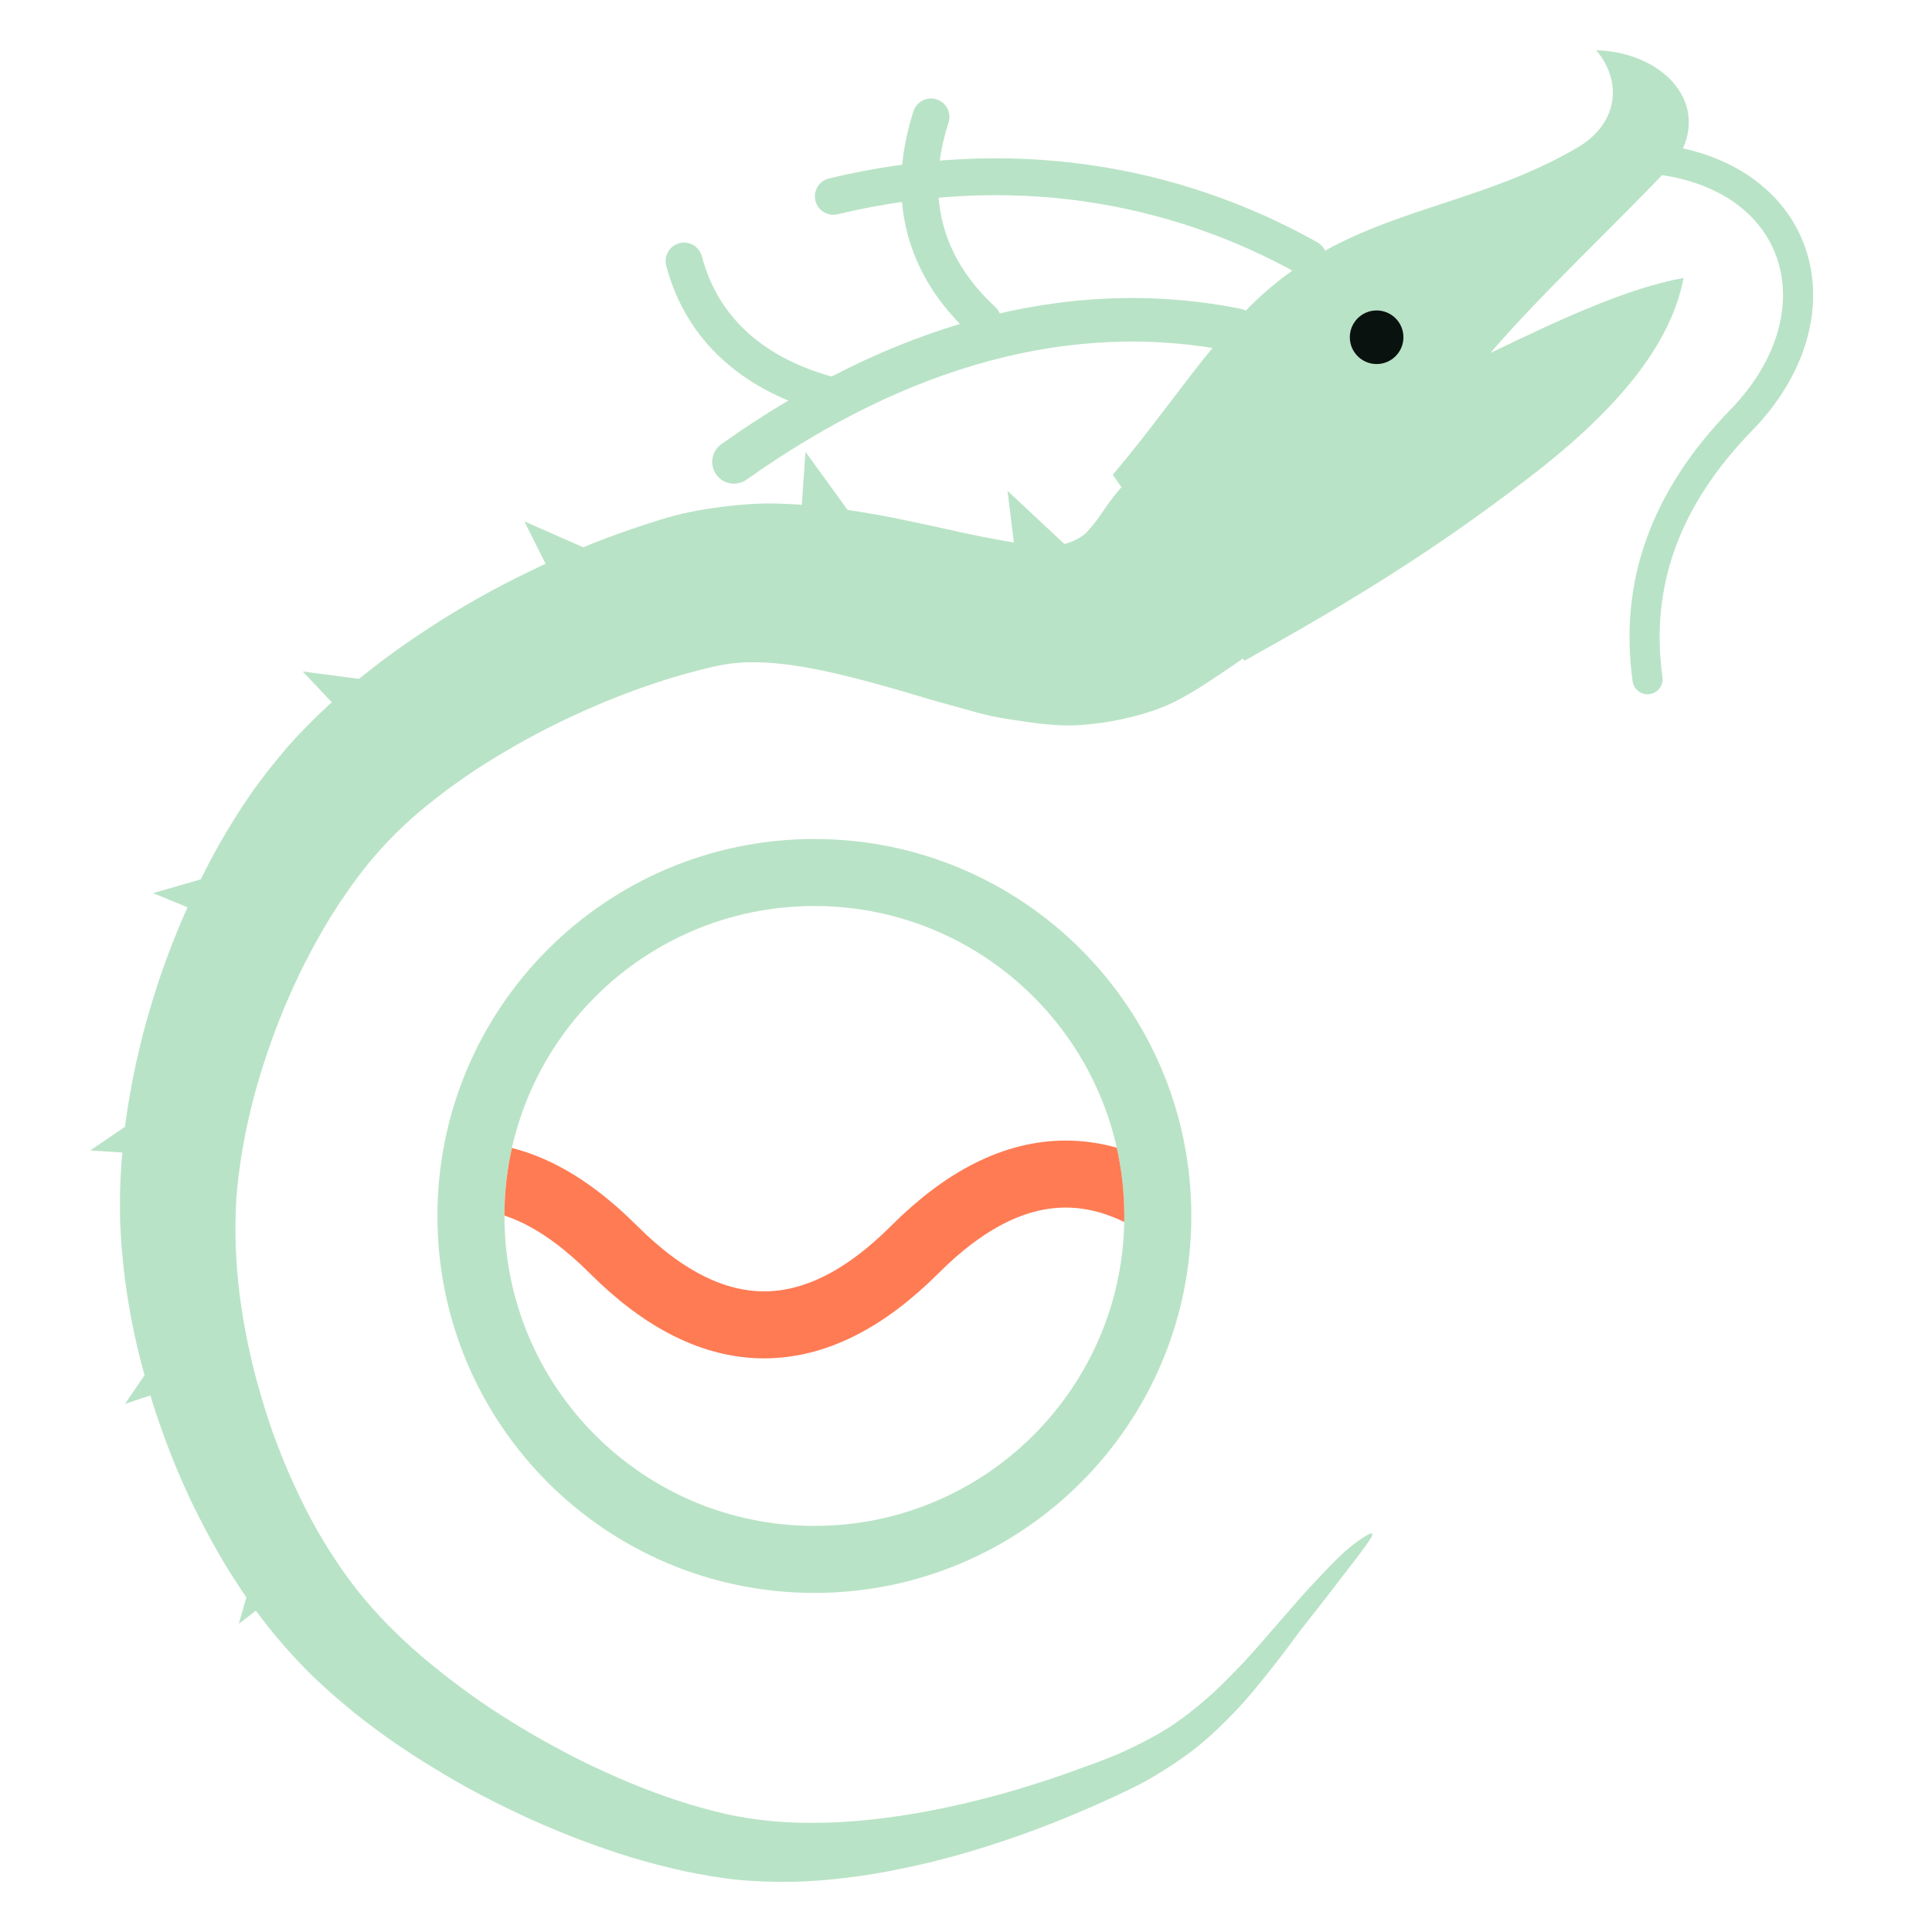
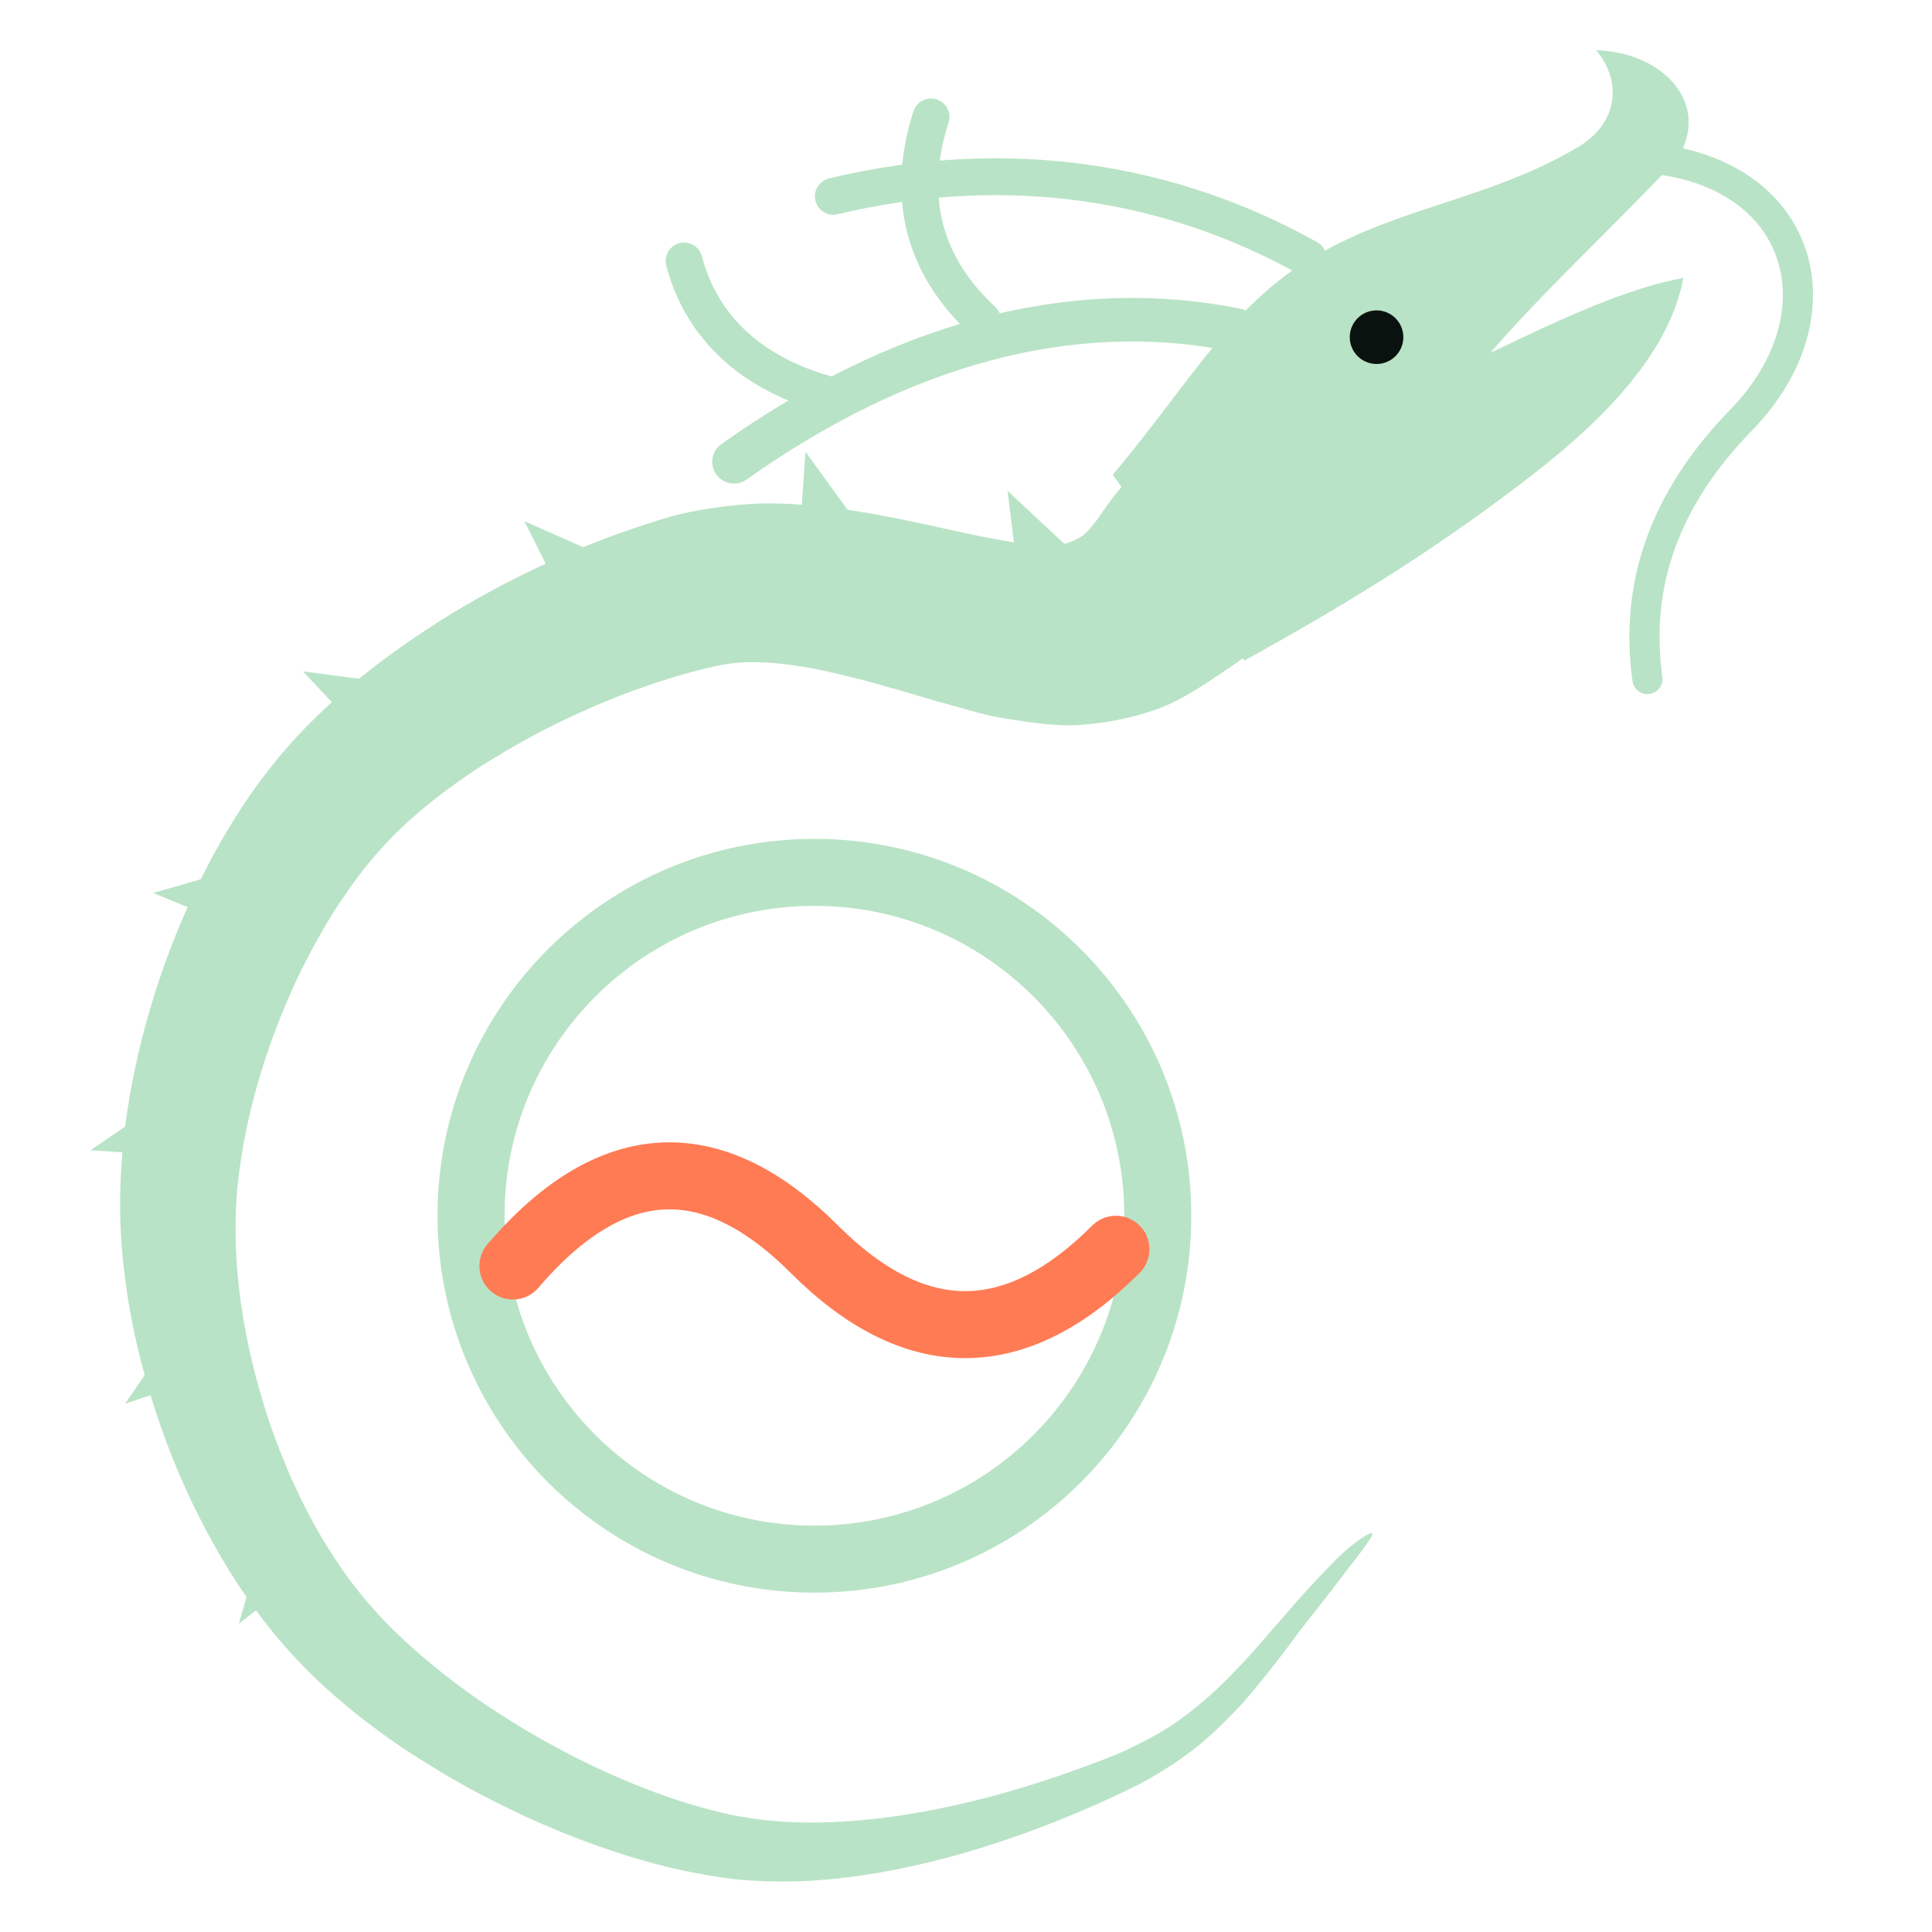
- <svg xmlns="http://www.w3.org/2000/svg" viewBox="-48.61 -72.58 115.32 115.32" width="240" height="240" role="img" aria-label="CAS-Canglong logo">
+ <svg xmlns="http://www.w3.org/2000/svg" viewBox="-48.62 -72.58 115.34 115.34" width="240" height="240" role="img" aria-label="CAS-Canglong logo">
  <circle cx="0" cy="0" r="20.5" fill="none" stroke="#B9E3C6" stroke-width="4" />
-   <clipPath id="g120">
-     <circle cx="0" cy="0" r="18.5" />
-   </clipPath>
-   <path clip-path="url(#g120)" d="M-30,3 C-24,-4 -18,-4 -12,2 C-6,8 0,8 6,2 C12,-4 18,-4 24,2" fill="none" stroke="#FF7B54" stroke-width="4" stroke-linecap="round" />
-   <path d="M21.1,-46.51 C20.13,-45.45 18.93,-44.2 18.19,-43.34 C17.46,-42.48 17.1,-41.82 16.71,-41.34 C16.32,-40.87 16.22,-40.73 15.87,-40.51 C15.52,-40.3 15.16,-40.13 14.62,-40.06 C14.09,-39.99 13.43,-40.02 12.65,-40.1 C11.86,-40.18 10.88,-40.38 9.93,-40.56 C8.97,-40.75 7.96,-40.99 6.92,-41.21 C5.89,-41.42 4.82,-41.67 3.71,-41.86 C2.6,-42.05 1.45,-42.25 0.26,-42.36 C-0.94,-42.47 -2.19,-42.57 -3.47,-42.51 C-4.76,-42.45 -6.23,-42.26 -7.46,-42.01 C-8.69,-41.76 -9.75,-41.38 -10.85,-41.02 C-11.94,-40.65 -12.99,-40.25 -14.03,-39.82 C-15.07,-39.39 -16.08,-38.92 -17.09,-38.43 C-18.09,-37.95 -19.08,-37.43 -20.06,-36.88 C-21.03,-36.33 -21.99,-35.76 -22.93,-35.14 C-23.87,-34.53 -24.8,-33.89 -25.71,-33.21 C-26.61,-32.53 -27.5,-31.82 -28.37,-31.06 C-29.23,-30.29 -30.08,-29.48 -30.88,-28.62 C-31.68,-27.76 -32.45,-26.81 -33.15,-25.87 C-33.85,-24.93 -34.47,-23.96 -35.06,-22.98 C-35.65,-22 -36.18,-21 -36.68,-19.99 C-37.18,-18.98 -37.64,-17.96 -38.06,-16.92 C-38.49,-15.88 -38.87,-14.83 -39.22,-13.77 C-39.56,-12.71 -39.88,-11.64 -40.15,-10.56 C-40.42,-9.48 -40.66,-8.38 -40.85,-7.28 C-41.05,-6.17 -41.2,-5.05 -41.3,-3.92 C-41.4,-2.79 -41.46,-1.63 -41.45,-0.49 C-41.45,0.65 -41.37,1.8 -41.25,2.93 C-41.13,4.06 -40.96,5.17 -40.75,6.26 C-40.54,7.36 -40.28,8.44 -39.98,9.51 C-39.69,10.58 -39.36,11.63 -38.99,12.67 C-38.63,13.71 -38.22,14.74 -37.78,15.75 C-37.34,16.76 -36.86,17.76 -36.34,18.73 C-35.82,19.71 -35.27,20.68 -34.67,21.61 C-34.07,22.55 -33.43,23.47 -32.73,24.36 C-32.04,25.24 -31.28,26.11 -30.5,26.91 C-29.72,27.72 -28.88,28.47 -28.03,29.18 C-27.19,29.9 -26.31,30.55 -25.42,31.19 C-24.53,31.82 -23.62,32.41 -22.69,32.97 C-21.77,33.54 -20.83,34.07 -19.88,34.57 C-18.93,35.07 -17.96,35.54 -16.98,35.99 C-16,36.43 -15.01,36.85 -14,37.23 C-13,37.61 -11.98,37.96 -10.95,38.28 C-9.91,38.59 -8.87,38.87 -7.8,39.1 C-6.73,39.32 -5.63,39.52 -4.53,39.63 C-3.44,39.73 -2.31,39.76 -1.22,39.74 C-0.13,39.72 0.95,39.62 2.02,39.49 C3.09,39.36 4.15,39.18 5.2,38.96 C6.24,38.75 7.28,38.5 8.3,38.22 C9.32,37.94 10.33,37.63 11.33,37.29 C12.33,36.96 13.32,36.59 14.29,36.21 C15.27,35.82 16.24,35.41 17.2,34.98 C18.15,34.54 19.12,34.11 20.05,33.58 C20.97,33.04 21.91,32.43 22.75,31.77 C23.6,31.1 24.38,30.34 25.11,29.58 C25.85,28.81 26.51,27.99 27.16,27.17 C27.82,26.36 28.42,25.52 29.04,24.7 C29.67,23.89 30.22,23.22 30.93,22.28 C31.63,21.35 33.13,19.49 33.29,19.08 C33.45,18.67 32.51,19.33 31.91,19.82 C31.31,20.31 30.41,21.27 29.7,22.03 C28.99,22.79 28.32,23.59 27.64,24.36 C26.96,25.13 26.3,25.92 25.61,26.66 C24.91,27.39 24.21,28.12 23.46,28.77 C22.72,29.42 21.94,30.03 21.12,30.56 C20.3,31.08 19.44,31.51 18.55,31.93 C17.65,32.34 16.68,32.69 15.73,33.03 C14.79,33.38 13.83,33.7 12.86,34 C11.9,34.3 10.93,34.58 9.96,34.82 C8.98,35.07 8,35.29 7.02,35.48 C6.04,35.67 5.06,35.83 4.07,35.95 C3.09,36.07 2.1,36.16 1.13,36.2 C0.15,36.23 -0.83,36.24 -1.79,36.18 C-2.74,36.12 -3.68,36.01 -4.62,35.83 C-5.55,35.66 -6.49,35.4 -7.42,35.13 C-8.34,34.85 -9.27,34.52 -10.18,34.17 C-11.1,33.81 -12,33.42 -12.9,33 C-13.79,32.59 -14.67,32.14 -15.53,31.67 C-16.4,31.2 -17.25,30.71 -18.08,30.19 C-18.92,29.67 -19.74,29.13 -20.53,28.56 C-21.32,27.99 -22.1,27.4 -22.85,26.78 C-23.59,26.17 -24.32,25.53 -24.99,24.87 C-25.67,24.21 -26.31,23.53 -26.9,22.81 C-27.5,22.1 -28.05,21.35 -28.56,20.57 C-29.08,19.8 -29.57,18.98 -30.02,18.14 C-30.47,17.31 -30.88,16.45 -31.27,15.58 C-31.65,14.71 -32,13.82 -32.33,12.92 C-32.65,12.02 -32.93,11.1 -33.19,10.18 C-33.45,9.26 -33.67,8.33 -33.86,7.4 C-34.05,6.47 -34.2,5.53 -34.32,4.6 C-34.43,3.67 -34.51,2.73 -34.54,1.81 C-34.57,0.89 -34.56,-0.01 -34.51,-0.93 C-34.45,-1.84 -34.33,-2.75 -34.19,-3.66 C-34.04,-4.58 -33.85,-5.5 -33.63,-6.41 C-33.41,-7.32 -33.15,-8.23 -32.86,-9.12 C-32.57,-10.02 -32.25,-10.92 -31.9,-11.79 C-31.55,-12.67 -31.17,-13.53 -30.77,-14.38 C-30.36,-15.22 -29.92,-16.06 -29.46,-16.86 C-29,-17.67 -28.51,-18.46 -27.99,-19.2 C-27.48,-19.95 -26.93,-20.68 -26.36,-21.35 C-25.79,-22.02 -25.21,-22.64 -24.57,-23.24 C-23.93,-23.85 -23.23,-24.43 -22.51,-24.99 C-21.8,-25.55 -21.04,-26.08 -20.27,-26.6 C-19.49,-27.11 -18.69,-27.59 -17.88,-28.06 C-17.07,-28.52 -16.23,-28.97 -15.38,-29.39 C-14.54,-29.8 -13.68,-30.19 -12.81,-30.56 C-11.95,-30.92 -11.07,-31.27 -10.19,-31.57 C-9.31,-31.88 -8.4,-32.17 -7.55,-32.4 C-6.7,-32.63 -5.86,-32.85 -5.08,-32.96 C-4.31,-33.06 -3.67,-33.07 -2.9,-33.03 C-2.12,-32.99 -1.28,-32.88 -0.42,-32.73 C0.44,-32.58 1.34,-32.37 2.26,-32.14 C3.18,-31.92 4.11,-31.64 5.09,-31.37 C6.07,-31.09 7.05,-30.77 8.13,-30.49 C9.2,-30.2 10.25,-29.85 11.55,-29.66 C12.86,-29.46 14.43,-29.19 15.96,-29.31 C17.49,-29.42 19.23,-29.76 20.73,-30.35 C22.22,-30.93 23.8,-32.07 24.94,-32.83 C26.08,-33.59 26.69,-34.21 27.56,-34.91 Z" fill="#B9E3C6" />
+   <path d="M-18,3 C-12,-4 -6,-4 0,2 C6,8 12,8 18,2" fill="none" stroke="#FF7B54" stroke-width="4" stroke-linecap="round" />
+   <path d="M21.1,-46.51 C20.13,-45.45 18.93,-44.2 18.19,-43.34 C17.46,-42.48 17.1,-41.82 16.71,-41.34 C16.32,-40.87 16.22,-40.73 15.87,-40.51 C15.52,-40.3 15.16,-40.13 14.62,-40.06 C14.09,-39.99 13.43,-40.02 12.65,-40.1 C11.86,-40.18 10.88,-40.38 9.93,-40.56 C8.97,-40.75 7.96,-40.99 6.92,-41.21 C5.89,-41.42 4.82,-41.67 3.71,-41.86 C2.6,-42.05 1.45,-42.25 0.26,-42.36 C-0.94,-42.47 -2.19,-42.57 -3.47,-42.51 C-4.76,-42.45 -6.23,-42.26 -7.46,-42.01 C-8.69,-41.76 -9.75,-41.38 -10.85,-41.02 C-11.94,-40.65 -12.99,-40.25 -14.03,-39.82 C-15.07,-39.39 -16.08,-38.92 -17.09,-38.43 C-18.09,-37.95 -19.08,-37.43 -20.06,-36.88 C-21.03,-36.33 -21.99,-35.76 -22.93,-35.14 C-23.87,-34.53 -24.8,-33.89 -25.71,-33.21 C-26.61,-32.53 -27.5,-31.82 -28.37,-31.06 C-29.23,-30.29 -30.08,-29.48 -30.88,-28.62 C-31.68,-27.76 -32.45,-26.81 -33.15,-25.87 C-33.85,-24.93 -34.47,-23.96 -35.06,-22.98 C-35.65,-22 -36.18,-21 -36.68,-19.99 C-37.18,-18.98 -37.64,-17.96 -38.06,-16.92 C-38.49,-15.88 -38.87,-14.83 -39.22,-13.77 C-39.56,-12.71 -39.88,-11.64 -40.15,-10.56 C-40.42,-9.48 -40.66,-8.38 -40.85,-7.28 C-41.05,-6.17 -41.2,-5.05 -41.3,-3.92 C-41.4,-2.79 -41.46,-1.63 -41.45,-0.49 C-41.45,0.65 -41.37,1.8 -41.25,2.93 C-41.13,4.06 -40.96,5.17 -40.75,6.26 C-40.54,7.36 -40.28,8.44 -39.98,9.51 C-39.69,10.58 -39.36,11.63 -38.99,12.67 C-38.63,13.71 -38.22,14.74 -37.78,15.75 C-37.34,16.76 -36.86,17.76 -36.34,18.73 C-35.82,19.71 -35.27,20.68 -34.67,21.61 C-34.07,22.55 -33.43,23.47 -32.73,24.36 C-32.04,25.24 -31.28,26.11 -30.5,26.91 C-29.72,27.72 -28.88,28.47 -28.03,29.18 C-27.19,29.9 -26.31,30.55 -25.42,31.19 C-24.53,31.82 -23.62,32.41 -22.69,32.97 C-21.77,33.54 -20.83,34.07 -19.88,34.57 C-18.93,35.07 -17.96,35.54 -16.98,35.99 C-16,36.43 -15.01,36.85 -14,37.23 C-13,37.61 -11.98,37.96 -10.95,38.28 C-9.91,38.59 -8.87,38.87 -7.8,39.1 C-6.73,39.32 -5.63,39.52 -4.53,39.63 C-3.44,39.73 -2.31,39.76 -1.22,39.74 C-0.13,39.72 0.95,39.62 2.02,39.49 C3.09,39.36 4.15,39.18 5.2,38.96 C6.24,38.75 7.28,38.5 8.3,38.22 C9.32,37.94 10.33,37.63 11.33,37.29 C12.33,36.96 13.32,36.59 14.29,36.21 C15.27,35.82 16.24,35.41 17.2,34.98 C18.15,34.54 19.12,34.11 20.05,33.58 C20.97,33.04 21.91,32.43 22.75,31.77 C23.6,31.1 24.38,30.34 25.11,29.58 C25.85,28.81 26.51,27.99 27.16,27.17 C27.82,26.36 28.42,25.52 29.04,24.7 C29.67,23.89 30.22,23.22 30.93,22.28 C31.63,21.35 33.13,19.49 33.29,19.08 C33.45,18.67 32.51,19.33 31.91,19.82 C31.31,20.31 30.41,21.27 29.7,22.03 C28.99,22.79 28.32,23.59 27.64,24.36 C26.96,25.13 26.3,25.92 25.61,26.66 C24.91,27.39 24.21,28.12 23.46,28.77 C22.72,29.42 21.94,30.03 21.12,30.56 C20.3,31.08 19.44,31.51 18.55,31.93 C17.65,32.34 16.68,32.69 15.73,33.03 C14.79,33.38 13.83,33.7 12.86,34 C11.9,34.3 10.93,34.58 9.96,34.82 C8.98,35.07 8,35.29 7.02,35.48 C6.04,35.67 5.06,35.83 4.07,35.95 C3.09,36.07 2.1,36.16 1.13,36.2 C0.15,36.23 -0.83,36.24 -1.79,36.18 C-2.74,36.12 -3.68,36.01 -4.62,35.83 C-5.55,35.66 -6.49,35.4 -7.42,35.13 C-8.34,34.85 -9.27,34.52 -10.18,34.17 C-11.1,33.81 -12,33.42 -12.9,33 C-13.79,32.59 -14.67,32.14 -15.53,31.67 C-16.4,31.2 -17.25,30.71 -18.08,30.19 C-18.92,29.67 -19.74,29.13 -20.53,28.56 C-21.32,27.99 -22.1,27.4 -22.85,26.78 C-23.59,26.17 -24.32,25.53 -24.99,24.87 C-25.67,24.21 -26.31,23.53 -26.9,22.81 C-27.5,22.1 -28.05,21.35 -28.56,20.57 C-29.08,19.8 -29.57,18.98 -30.02,18.14 C-30.47,17.31 -30.88,16.45 -31.27,15.58 C-31.65,14.71 -32,13.82 -32.33,12.92 C-32.65,12.02 -32.93,11.1 -33.19,10.18 C-33.45,9.26 -33.67,8.33 -33.86,7.4 C-34.05,6.47 -34.2,5.53 -34.32,4.6 C-34.43,3.67 -34.51,2.73 -34.54,1.81 C-34.57,0.89 -34.56,-0.01 -34.51,-0.93 C-34.45,-1.84 -34.33,-2.75 -34.19,-3.66 C-34.04,-4.58 -33.85,-5.5 -33.63,-6.41 C-33.41,-7.32 -33.15,-8.23 -32.86,-9.12 C-32.57,-10.02 -32.25,-10.92 -31.9,-11.79 C-31.55,-12.67 -31.17,-13.53 -30.77,-14.38 C-30.36,-15.22 -29.92,-16.06 -29.46,-16.86 C-29,-17.67 -28.51,-18.46 -27.99,-19.2 C-27.48,-19.95 -26.93,-20.68 -26.36,-21.35 C-25.79,-22.02 -25.21,-22.64 -24.57,-23.24 C-23.93,-23.85 -23.23,-24.43 -22.51,-24.99 C-21.8,-25.55 -21.04,-26.08 -20.27,-26.6 C-19.49,-27.11 -18.69,-27.59 -17.88,-28.06 C-17.07,-28.52 -16.23,-28.97 -15.38,-29.39 C-14.54,-29.8 -13.68,-30.19 -12.81,-30.56 C-11.95,-30.92 -11.07,-31.27 -10.19,-31.57 C-9.31,-31.88 -8.4,-32.17 -7.55,-32.4 C-6.7,-32.63 -5.86,-32.85 -5.08,-32.96 C-4.31,-33.06 -3.67,-33.07 -2.9,-33.03 C-2.12,-32.99 -1.28,-32.88 -0.42,-32.73 C0.44,-32.58 1.34,-32.37 2.26,-32.14 C3.18,-31.92 4.11,-31.64 5.09,-31.37 C6.07,-31.09 7.05,-30.77 8.13,-30.49 C9.2,-30.2 10.25,-29.85 11.55,-29.66 C12.86,-29.46 14.43,-29.19 15.96,-29.31 C17.49,-29.42 19.23,-29.76 20.73,-30.35 C22.22,-30.93 23.8,-32.07 24.94,-32.83 C26.08,-33.59 26.69,-34.21 27.56,-34.91 Z" fill="#B9E3C6" stroke-linejoin="round" />
  <path d="M17.19,-37.99 L11.53,-43.28 L12.2,-37.82 Z" fill="#B9E3C6" stroke-linejoin="round" />
  <path d="M3.6,-39.91 L-0.53,-45.61 L-0.88,-40.64 Z" fill="#B9E3C6" stroke-linejoin="round" />
  <path d="M-11.46,-38.88 L-17.31,-41.46 L-15.27,-37.38 Z" fill="#B9E3C6" stroke-linejoin="round" />
  <path d="M-24.84,-31.75 L-30.54,-32.5 L-27.7,-29.49 Z" fill="#B9E3C6" stroke-linejoin="round" />
  <path d="M-34.56,-20.69 L-39.47,-19.27 L-36.03,-17.85 Z" fill="#B9E3C6" stroke-linejoin="round" />
  <path d="M-39.54,-6.42 L-43.22,-3.91 L-39.95,-3.7 Z" fill="#B9E3C6" stroke-linejoin="round" />
  <path d="M-39.01,8.08 L-41.15,11.22 L-38.46,10.32 Z" fill="#B9E3C6" stroke-linejoin="round" />
  <path d="M-33.49,21.33 L-34.36,24.35 L-32.47,22.89 Z" fill="#B9E3C6" stroke-linejoin="round" />
-   <path d="M17.81,-44.24 C22.48,-49.75 25.05,-54.76 30.41,-57.58 C35.25,-60.27 40.42,-60.75 45.61,-63.81 C48.01,-65.26 48.22,-67.74 46.67,-69.58 C50.66,-69.47 53.58,-66.39 51.51,-63.09 C47.74,-59.07 43.58,-55.26 40.35,-51.51 C44.73,-53.63 48.62,-55.4 51.88,-55.99 C51.06,-51.61 47.29,-47.6 42.51,-43.96 C36.48,-39.33 31.29,-36.27 25.67,-33.14 Z" fill="#B9E3C6" />
+   <path d="M17.81,-44.24 C22.48,-49.75 25.05,-54.76 30.41,-57.58 C35.25,-60.27 40.42,-60.75 45.61,-63.81 C48.01,-65.26 48.22,-67.74 46.67,-69.58 C50.66,-69.47 53.58,-66.39 51.51,-63.09 C47.74,-59.07 43.58,-55.26 40.35,-51.51 C44.73,-53.63 48.62,-55.4 51.88,-55.99 C51.06,-51.61 47.29,-47.6 42.51,-43.96 C36.48,-39.33 31.29,-36.27 25.67,-33.14 Z" fill="#B9E3C6" stroke-linejoin="round" />
  <circle cx="33.56" cy="-52.45" r="1.6" fill="#0A1210" />
  <path d="M25.16,-52.88 C15.17,-54.87 4.99,-51.95 -4.8,-45.01" fill="none" stroke="#B9E3C6" stroke-width="2.6" stroke-linecap="round" />
  <path d="M10.05,-53.45 C6.52,-56.71 5.43,-60.84 6.96,-65.6" fill="none" stroke="#B9E3C6" stroke-width="2.2" stroke-linecap="round" />
  <path d="M0.97,-48.98 C-3.56,-50.18 -6.69,-52.87 -7.78,-57" fill="none" stroke="#B9E3C6" stroke-width="2.2" stroke-linecap="round" />
  <path d="M29.48,-57.16 C21.36,-61.71 11.6,-63.37 1.13,-60.86" fill="none" stroke="#B9E3C6" stroke-width="2.2" stroke-linecap="round" />
  <path d="M50.29,-63.08 C59.14,-62 61.32,-53.74 55.39,-47.57 C50.7,-42.78 48.96,-37.63 49.73,-32.04" fill="none" stroke="#B9E3C6" stroke-width="1.8" stroke-linecap="round" />
</svg>
